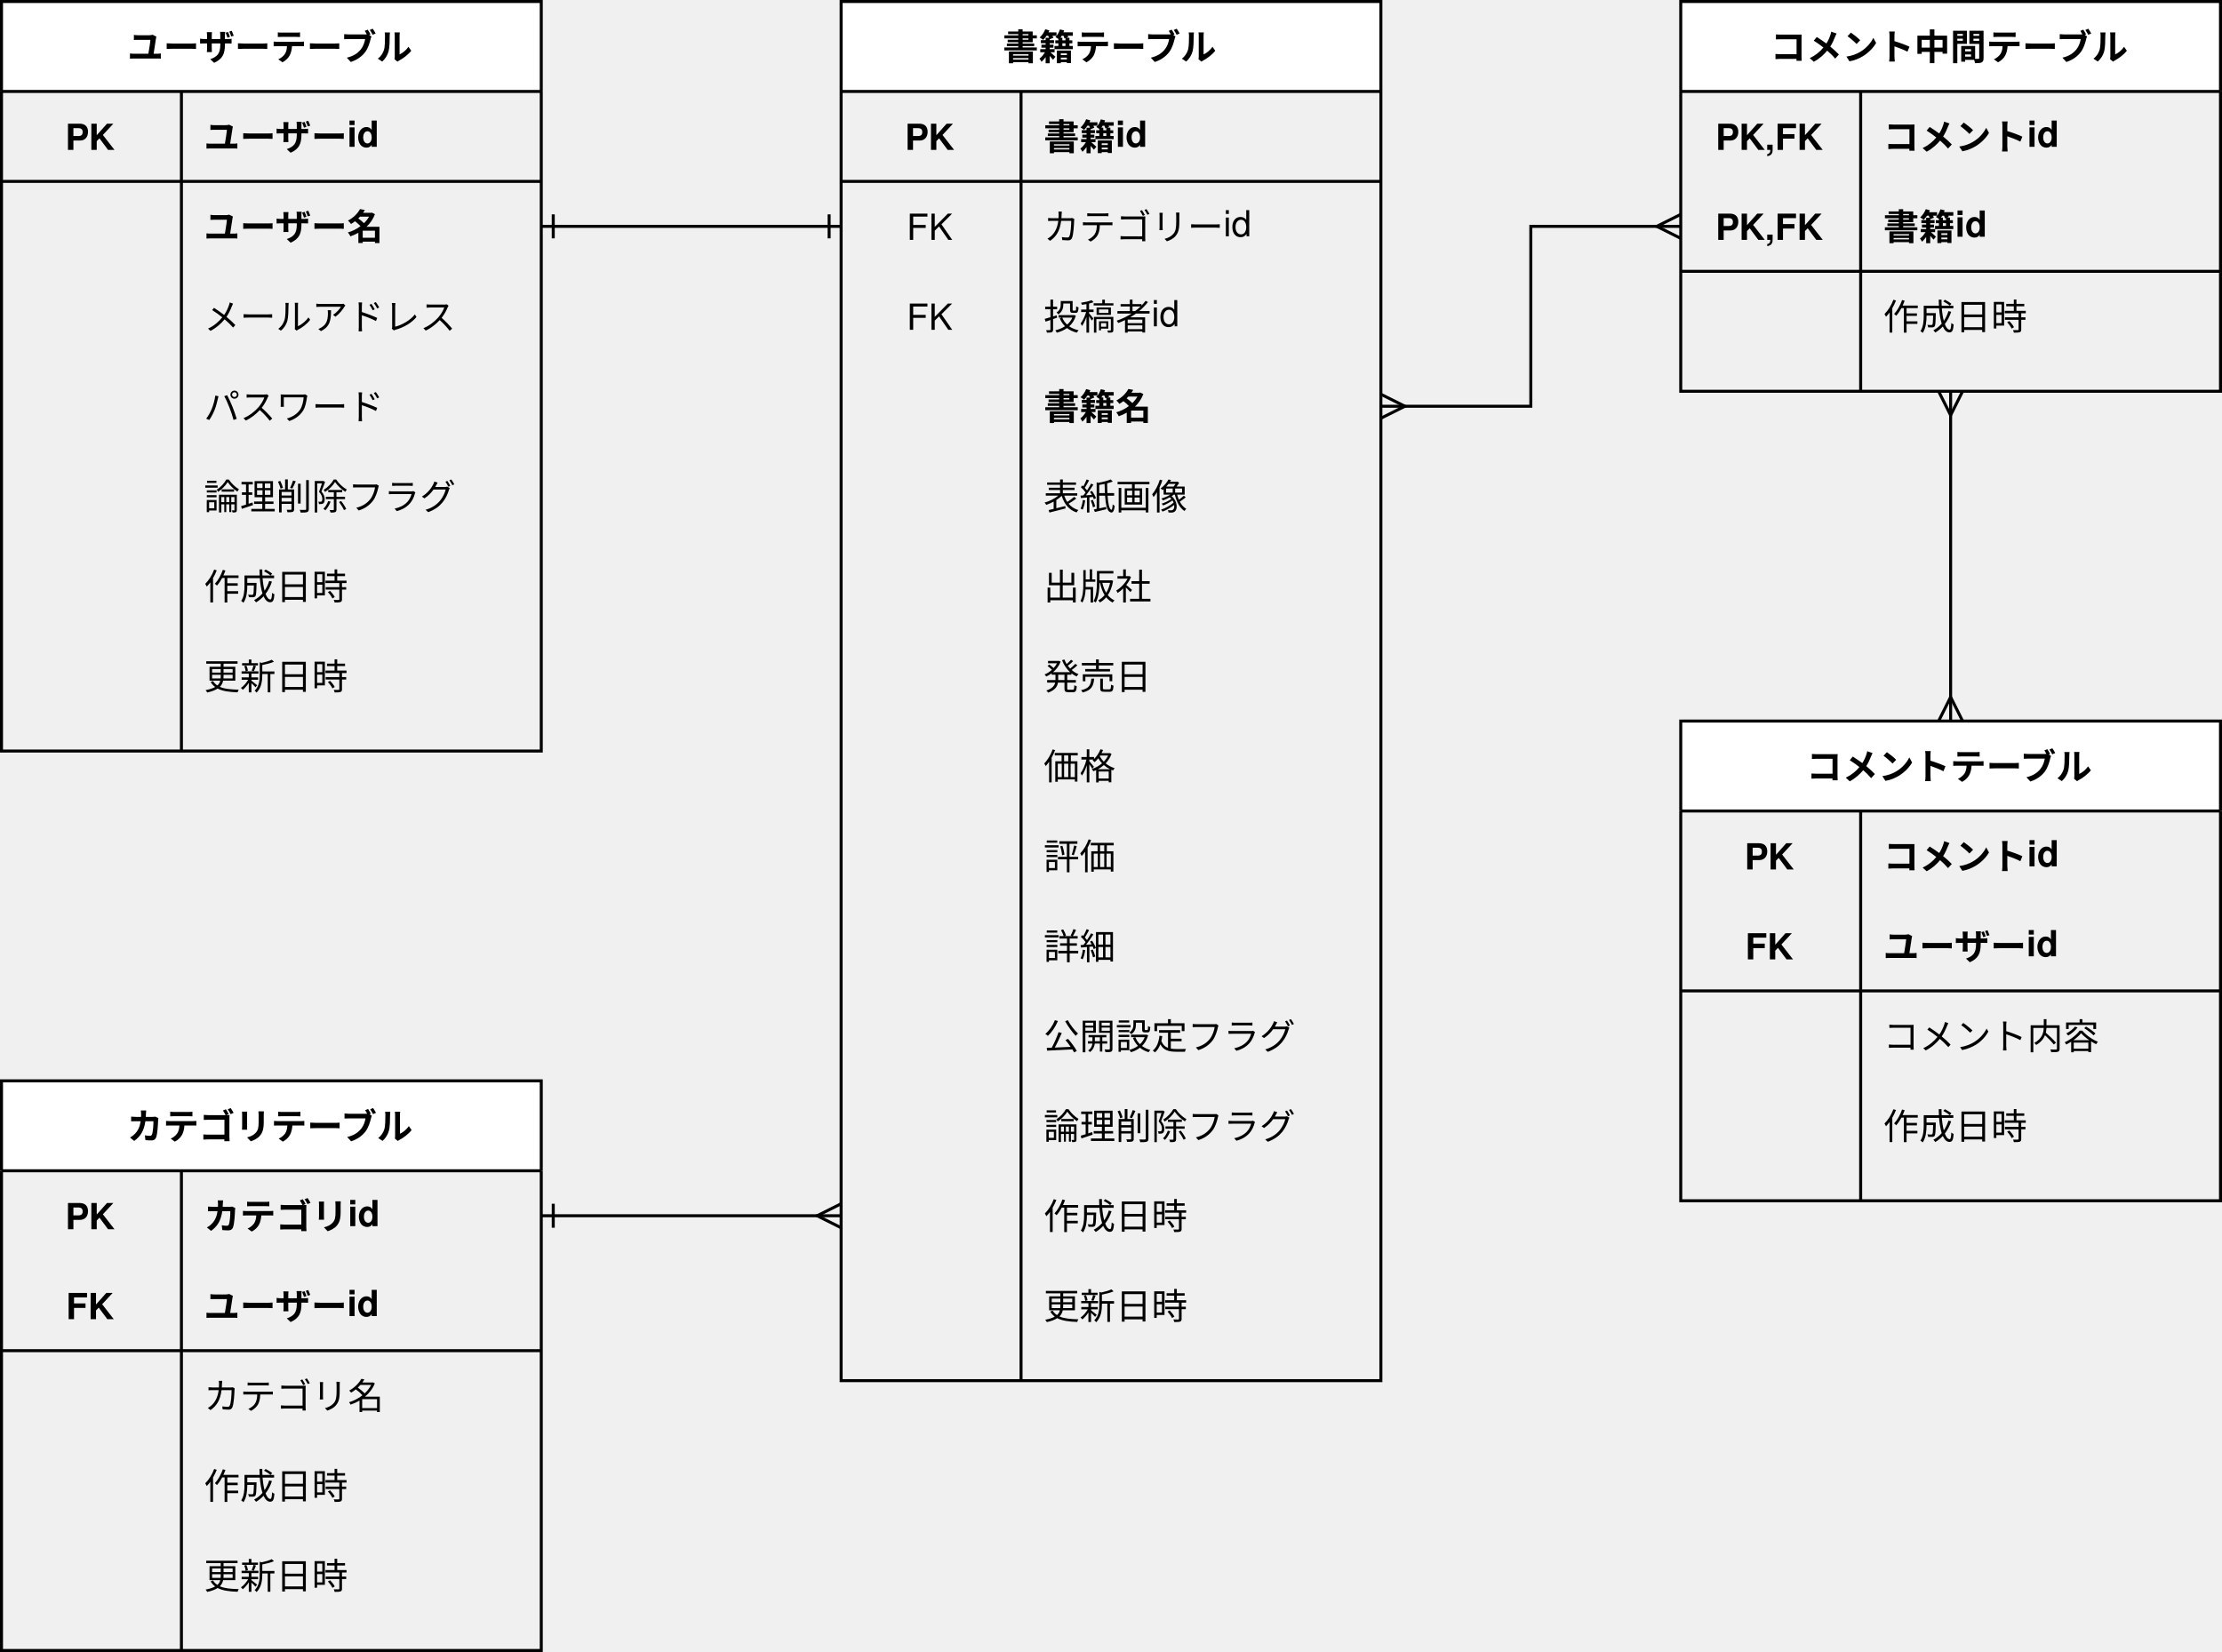
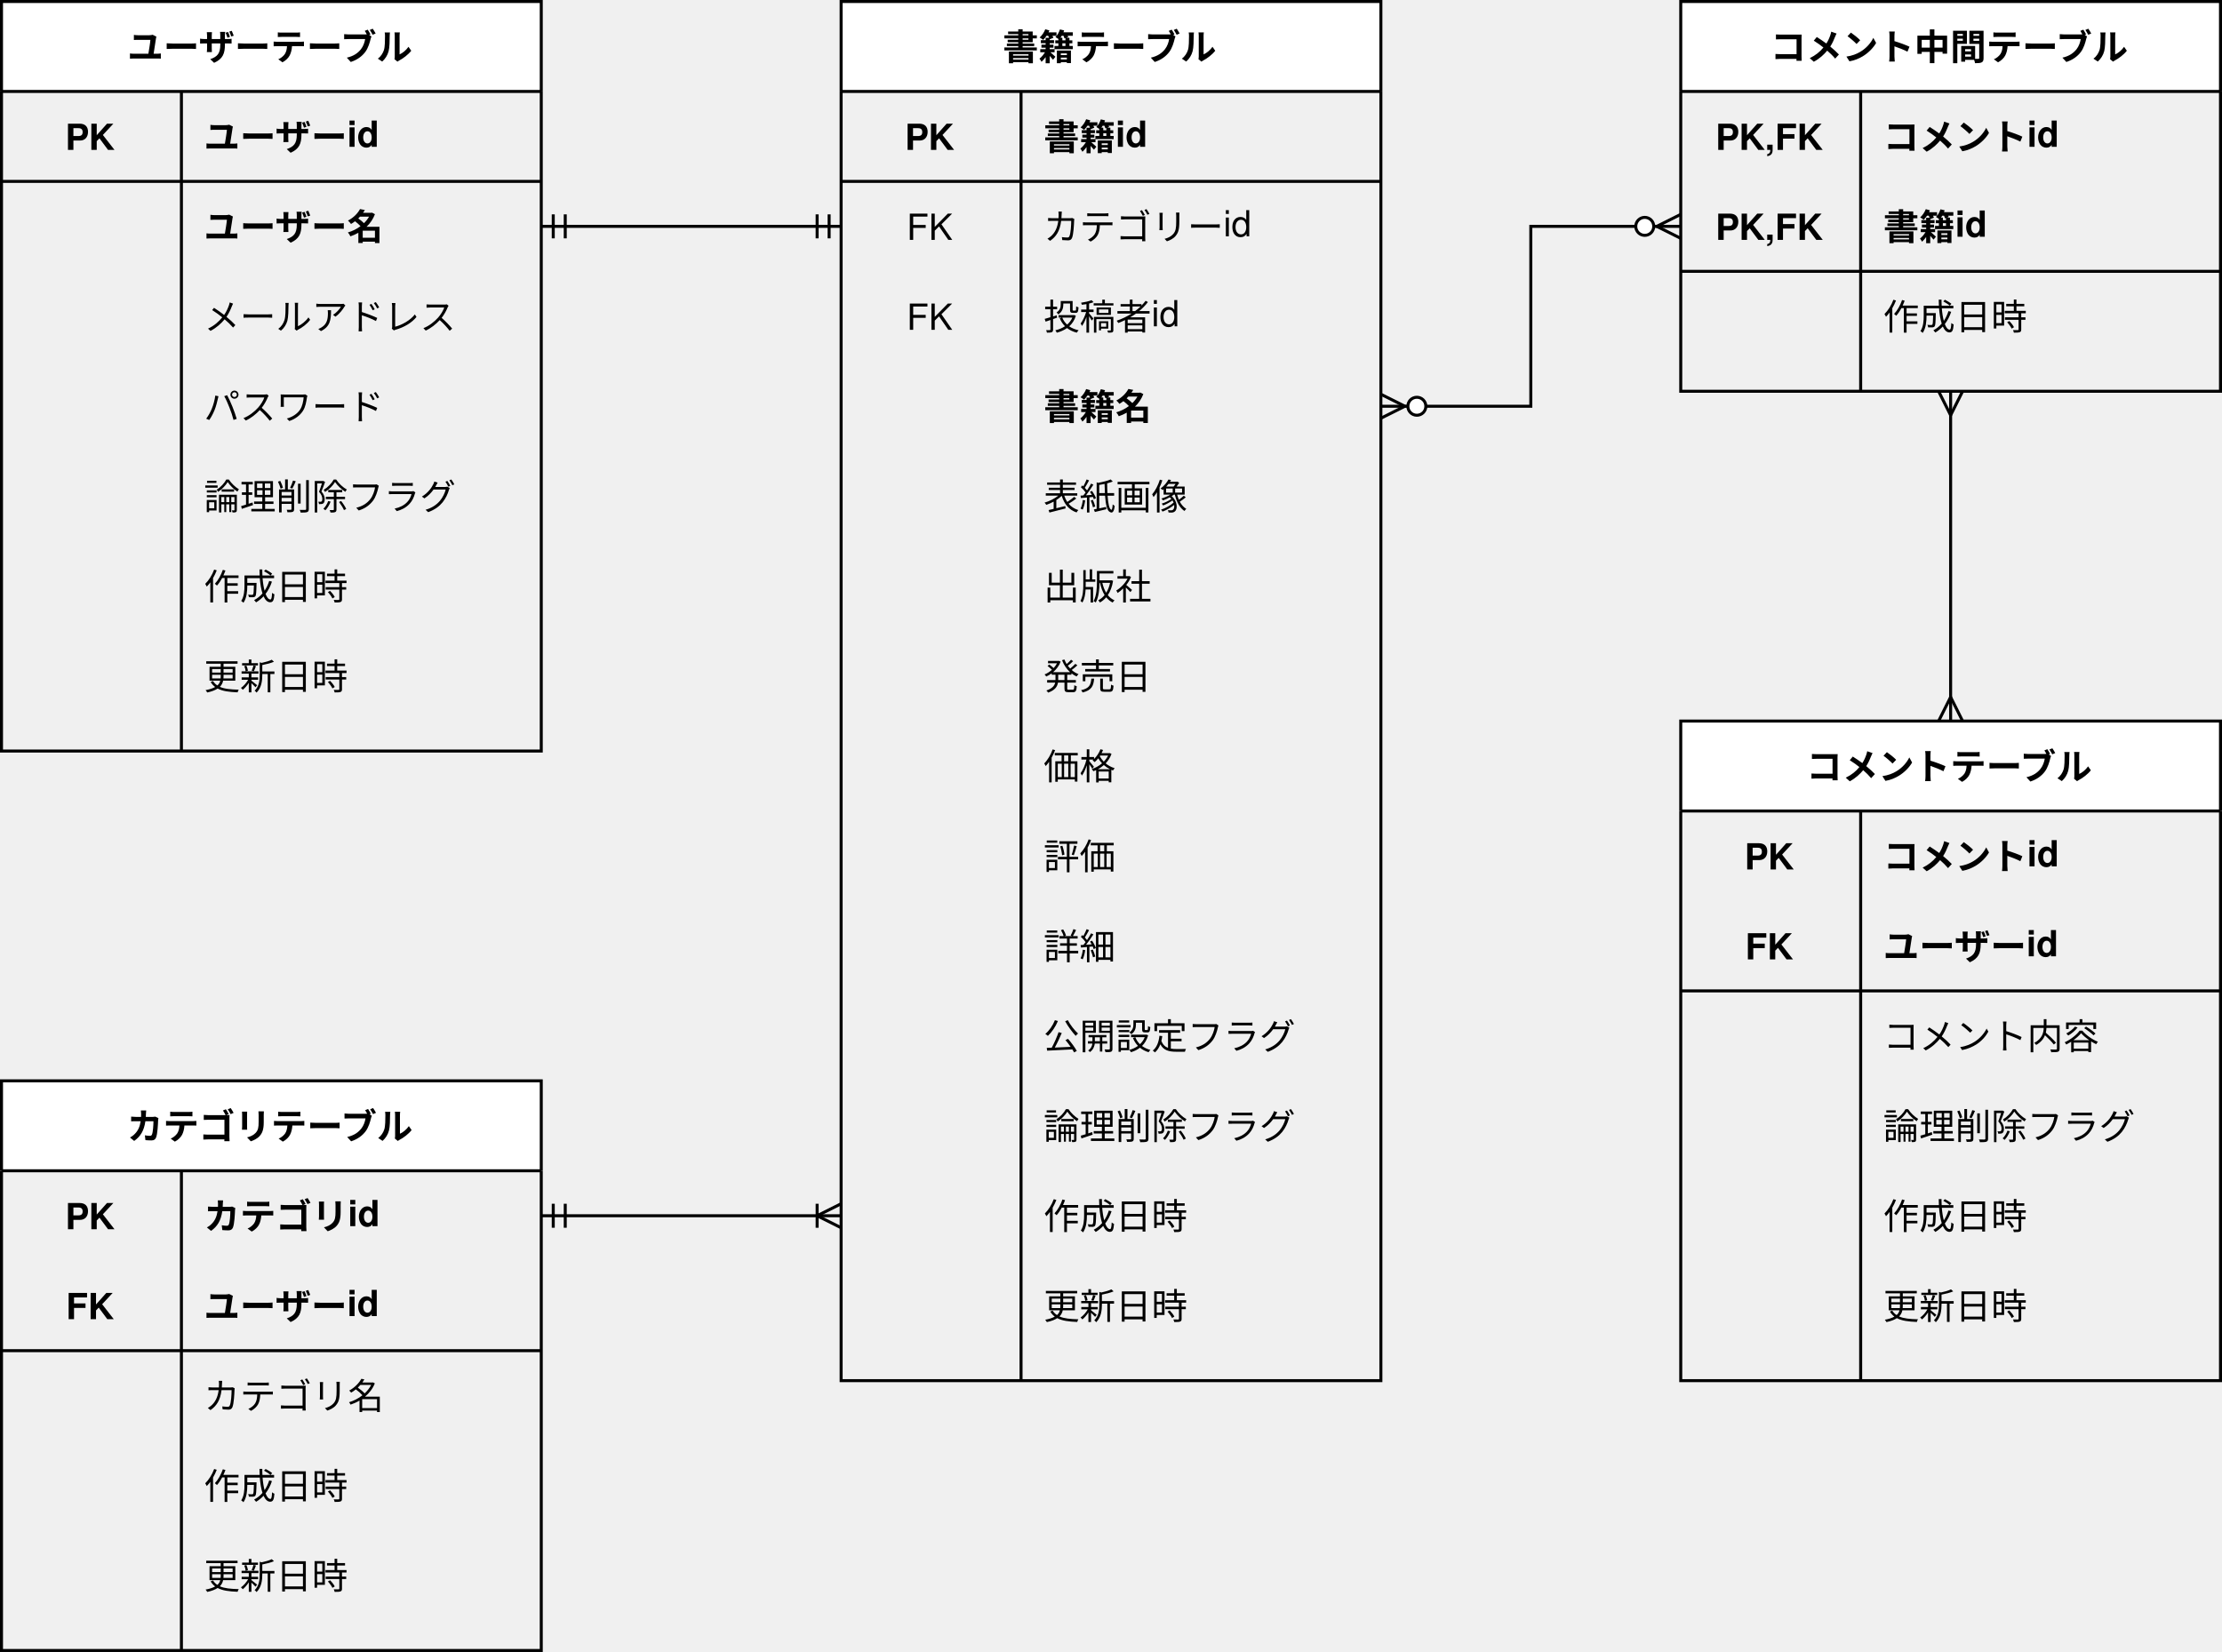
- <svg xmlns="http://www.w3.org/2000/svg" host="65bd71144e" version="1.1" width="741px" height="551px" viewBox="-0.5 -0.5 741 551" content="&lt;mxfile&gt;&lt;diagram id=&quot;PhVM5nOn4Je_CnSrIqgn&quot; name=&quot;ページ1&quot;&gt;7Z1bb6M4FMc/Da8rzJ3HkKaz0nak0cxKO/PIFJqwonFE6LTdT7822BCCMzGX2oYgVRWYS8B/+4ePfXysmevnt09ZeNh9hlGcaoYevWnmnWYYFvDQf5zwXiY4nl4mbLMkKpNAnfAt+S8mifS0lySKj40TcwjTPDk0Ex/hfh8/5o20MMvga/O0J5g2f/UQbuNWwrfHMG2n/pNE+a5M9Qy3Tv8zTrY7+svA8csjzyE9mbzJcRdG8PUkydxo5jqDMC+3nt/WcYrzjuZLed39haPVg2XxPue5wHBs8iD5O327OEIvS3Zhlu/gFu7DdFOnBhl82UcxvoWO9upzHiA8oESAEv+N8/ydKBe+5BAl7fLnlBxFT5e9fyfXFzs/8M4fNt29ezs9ePde7UUrrB/a3XyF+7hMuk/SlJ7wluTf6Y+g7ZPbor36rniH3vSYh1l+ftsi8eTG7YwleX2EL9kjyTnPJIUxzLYxPc0kUuNsPbmS6PEphs8xekV0QhanYZ78apaxkBTVbXVedekXmKBnMXRSqwz6Q6RSAUdv3qJ8UnJVXSbQxslj1ElFSWGXGpcU519h+kIeV9uYGnr9lUM2gnWxYWjBWQr6a6X4NGUVtEojqiEHvJmHP9NKGFKwTKwMquR5mOzjjMj+CNM0PByT4vQyZZek0UP4Dl9yeiO6Fzwlb3H0tSQCKIr26wO62ZHI/oRuTusCPhymyXaPth9RMcC/GGTxET3LQ3jMyRkXC8qvOMvjt9+WAMrHppAUjq81agBN251gxrD1y2WmofZvpKU3PpX2kiToJfMkTL8ixIb7baFOM/NxDkYZPPxN6wNOOOACGGebXyiDqmxGFW0NU4g13JcVMC9Qgg+m8RO99ifMc/hMpSKvXt20eG07QH/oJda42tvocddoH9T76A+fnuVruD/mWZgUMsVIwNcYi8gQsCru1xUkkpmckpljKAZain35q5tmxVcyrDXrLId+Jsd5tYEo657SArC7JIriPTOfq7J3PZ9PMtb5qHw1ekEOXS437ymiynOD4yF8TPbbh/JK50wc+yPEeWsKc1oJjI8Sy5wEts61UgxbLMU+DFvWQMVUgZbJncsioGX3bJnZmq9r3t1M2cWvkQx2OQu7hrPLF8kuVzV2xVFC79cBXQ53JotAl3cRXeDcYER2YsmwFT3H8+mhCm++6jAbXSUZ8GJ0BSzw6gqvSh4R9KKknDq9+HNZAL38thVOO7dADSSCqPtWl9hcWMWviQRWLVbiOLCyBcJKQTuxF60UsxPZhqKHG1a4M94trEEHm4WoSnsrbeNrvq+tLMo0m6LMp3DTJasyEsEUtxVNnfGduUWEteRhUe0ywnjHVMbRjNGTPBGEXclmUhylIMzUGV/zjaUFd5qP2lWOhgxKRDG04bvayi42fM2TnfUDONVXDClNraVTa4SmVuXxIqapNY9uLcX6tdgdWwhGgRZYxYaDW08z4lRfMSRwCuiXxfFwOxhVee9ucVzhU86kMnX0XLHOXZX6STmNrkihrit1+VbSdwXQ79v0nVfq4qfEVwcAVofkOdjm6qzSRQwZXx2zXexVRJXQ1nEPVIn0VwFmu0Ldy0ZVr/ZxXfrUIJXJ6B4ho7tBs+VlFC3mssG1mpDH3fi6SIHWMnoyBrREOqoAsz16MlVoKTV+AkzW+ImDh0rw2Agy5D0tuMcjKkhaz54PopQeHQFgaE/7gqiGQGJswKHfFVUswKr0qYEowBg5Z3Rtzdrzt4smUoDF+IwswOoOLJEuKQAMHdtSpElVFT5FeMUYfsIuKQA3pjCvLDwwgn1TLC0ICt8UZAHeqw6u8cWQAirGOMkCqu6gEul4AsDQERFVQMWfzyJARStZA1SIRghRK8wn7DJXEGuFQLWZC5/4NZDBJ4Mx3LHwqTOfhDqcAKrR1PnUYaRcCJ9YjnEubjxhPtnaytQCo3Y4mQefunsriOXTUDf2hU8FnyyhfBpqnavCJ4s7n4XwiWE/b4qmEp7p6WgrHXtYzQRL/FkvBUtDXT4XLBVYcoViaagtrgqWXO58FoIlVlQzD09xwkN6lE8zwRJ/1suYPcDwtVmw1MeVU+T0AZYfzwSxVBc+JbBksNxuSiwFJukWn83kyw5ZLwNL1uIBNQqWRLqYG9ZMJpBbSjlAGRbLAcrWPLuIwOPjqTFeUIAK/RVuBquN5lOvzRlPIO+gk5QJ5EtHFFseJtYuM0yk77mpT7cj6uqkZUsaw0yd1RF1o0Ew+uokox3mL15To7TDRLqiG/48vKbqwqdGO8xneU3NOQpGXzGkgGrxmhoDVJZIf3TDn4fXVF34lABV1Rd5m2EwOoghA1SO28pnEcsAkdV66hV6ftASf3G1nnrpoHq1oB/0fr9ZOuhslZ/ncP+utZf5aSwwRM5prjDEABrJupOFgIBJGjuNlYAccuZ4KwHxT1djWTqlzWK2oizTFOzEuAQ+4aurpBLSljXvB6u1SNOpuuTnasJVv2efLRHEasibHKwIU5Qn+zCPA1yVj60iVb0pZylbvAnaZcnkD4AkIwKL2W6iTjUCi6mWP4HJ8ie4zlz15wr3nIrXQR4ZrlAWo32qILzEho/qDi+hMVksBWOy9IRXVfzUgJdlsOF1o6ufdZFHCrwWz4Qx4CU0NstMHBOAWo4JgOmYwGPq2tjO9WziqjCX5YO6yCOFXEug6DHIJTZkizWPSNF14VMEXaxgxLcyltdFDBmgctq2Bt93xcLxdrALXOEU51eHlk7Vbp2qvKETwDhyMwygm/8uOfwiyujLdNpWEO7LXE+1T6Aqg2p8nhxWQLEb7tDsII+UD9Y0vOTEdmh2J5jQDk2nbQ1Nm2BKOcsBh+UsdzNB8TuIIYNX7jLpcwxeCe3DdIe2khXpCHD5s1kEp9xbW9qurxhSOHWxGcyzXsFi9l/R8sy1yeKN+AP8UcSdRqNZ7EfI5Q9iI8Psd9mN5im2l1212ssuq718HXWzbUF3kEfKl2ka003EWvzd4SXU4q8WhZ2+C5Or1ISTSrLFhamzPDLg5S3m/xjwEmr+U5Nz6ua/p5b577HMfx4LcyJruYyvipQl7ofOE12A1RBIzOTeoV7+ahCrLnxKEMvwWc4xt9Jh2UUMKVEIhn6lF1AVR0UuMmX4yq2K1zMKgcGdz0JAdXlRvFuIQsAvhpQoBF4rn0VGIdBOYhBUEQmuRCGowg6cXKVMFAI64N+IQkBXRBQfhcCgHfVy9AV99NUH6VvW9Y+S12XIW0VE+nB50W4GYX4aLSALD7vPMIrxGf8D&lt;/diagram&gt;&lt;/mxfile&gt;">
+ <svg xmlns="http://www.w3.org/2000/svg" host="65bd71144e" version="1.1" width="741px" height="551px" viewBox="-0.5 -0.5 741 551" content="&lt;mxfile&gt;&lt;diagram id=&quot;PhVM5nOn4Je_CnSrIqgn&quot; name=&quot;ページ1&quot;&gt;7Z1bb6M4FMc/Da8rzJ3HkKaz0nY0o5mRduaRKTRhReOI0Nt8+rXBhhCcxhBqG4JUVWAuAf/tH8f28bFmLh9fP2XhbvMZRnGqGXr0qpk3mmFYwEP/ccJbmeB4epmwzpKoTAJ1wvfkT0wS6WlPSRTvGyfmEKZ5smsm3sPtNr7PG2lhlsGX5mkPMG3+6i5cx62E7/dh2k79N4nyTZnqGW6d/necrDf0l4Hjl0ceQ3oyeZP9Jozgy0GSudLMZQZhXm49vi7jFOcdzZfyutsTR6sHy+JtznOB4djkQfI3+nZxhF6W7MIs38A13Ibpqk4NMvi0jWJ8Cx3t1efcQbhDiQAl/hfn+RtRLnzKIUra5I8pOYqeLnv7Sa4vdn7hnb9sunvzenjw5q3aixZYP7S7+vYYbqMv27hMvk3SlJ70muQ/6Q+h7YNbo736zniH3nifh1nOunVx4ODm7Qwmeb6HT9k9yUHPJIUyzNYxPc0kkuPsPbiS6PIpho8xelV0QhanYZ48N8taSIrsujqvuvQrTNCzGDqpXQb9IVK5gKM3b1E+KbmqLhto4+Ax6qSixLBLj0uK9XOYPpHH1Vamhl5/4ZCNYFlsGFpwlIL+Wik+TVkErVKJasoOb+bh77QShhQwEyuDKnseJts4I9LfwzQNd/ukOL1M2SRpdBe+waec3ojuBQ/Jaxx9K8kAiiL+codutieyP6Cb0zqBD4dpst6i7XtUDPAvBlm8R89yF+5zcsbJgvIcZ3n8+m4JoJxsCkkh+VIjB9C0zQFuDFs/XWYaar8jLb3xobSnJEEvmSdh+g2hNtyuC3WamY9zMMrg7getDzhhhwtgnK2eUQZV2Ywq2hKmEGu4hUUFzAuk4INp/ECv/Q3zHD5SqcirVzctXtsO0B96iSWu+jZ63CXaB/U++sOnZ/kSbvd5FiaFTDES8CXGIjIErIr7eQWJZCanZOYQioGWYl//6aZZ8bUMa806y6EfyXFcbSDKuoe0gOwmiaJ4y8znquydz+eDjHU+Kl+NXpBDl8vNe4qo8txgvwvvk+36rrzSORLH/ghxXpvCHFYC46PEMkeBrWOtFMMWS7EPw5Z1oWKqQMvkzmUR0LJ7Wma25uuadzNRdvFrJINdzsyuy9nli2SXqxq74iih9+uALoc7k0WgyzuJLnDcYETtxJJhC3qO59NDFd581WE2uEoy4MXoCpjh1RVelTwi6EVJOXZ68eeyAHr57VY47dwCNZAIom5bXWJTYRW/JhJYNbcSh4GVLRBWCrYTe9FKsXYiu6HoYcMKd8a7RWvQwc1CVKW9hbbyNd/XFhZlmk1R5lO46ZJVGYhgircVTZ3xnblGhLXkYVHtNMJ4x1SG0YzRkzwShJ3JZlIcpSDM1Blf85WlBTeaj+wqR0MNSkQxtOG72sIuNnzNk531F3CqrxhSTK25U2sAU6vyfBFjak2jW0uxfi12xxaCUaAFVrHhYOtpQpzqK4YETgH9tDgetoNRlfduZscVPuVMKlNHzxXr2FWpn5Tj6IoU6rpSl28lfVcA/b6N33mlLn5KfHUAYHVIHoNtqs4qXcSQ8dUx28VeRVQJtY57oEqkvwow2xXqVjaqetnHdelTg1Qmo3uEjO4GTcvLKCzm0uBajMjjbnhdpEBrHj0ZAloiHVWA2R49GSu0lBo/ASZr/MTBQyV4bAQ15D0tuMUjKkhaz54OopQeHQHg0p72GVENgcS0AS/9rqjSAqxKnxqIAoyRc0bX1qQ9f7toIgVYjM/IDKzuwBLpkgLApWNbiphUVeFThFeM4SfskgKwMYV5ZeGBEeybYmlBUPimoBbgrergGl4MKaBijJPMoOoOKpGOJwBcOiKiCqj481kEqGgla4AK0QghaoH5hF3mCmItEKhWU+ETvwYy+GQwhjtmPnXmk1CHE0A1GjufOoyUC+ETyzHOxcYT5pOtLUwtMGqHk2nwqbu3glg+XerGPvOp4JMllE+Xts5V4ZPFnc9C+MRoP68KUwnP9HS0hY49rCaCJf6sl4KlS10+ZywVWHKFYunStrgqWHK581kIllhRzTw8xQkP6VE+TQRL/FkvY/YAw9dmxlIfV06R0wdYfjwjxFJd+JTAksFyuymxFJikW3wyky87ZL0MLFmzB9QgWBLpYm5YE5lAbinlAGVYLAcoW/PsIgKPj6fGeEEBKvRXuBksVppPvTYnPIG8g05SJpDPHVFseZhYO80wkb7npj7ejqizk5YtaQwzdVZH1JUGweirkww7zJ+9pgaxw0S6ohv+NLym6sKnhh3ms7ymphwFo68YUkA1e00NASpLpD+64U/Da6oufEqAquqLvM4wGB3EkAEqx23ls4jlgMiKPfUqPb9oiT+5Yk+9hFC9atAver93lhBqr/TzprWX+TleaOhNO15liAE0knUHCwEBkxg7jZWAHHLmcCsB8U9XY7V0yjaL2YqyTFOwE+Mc+ISvrpJKSC1r3g9WtSDYO+s81YSrfs8+WiKIZcibHKwIU5Qn2zCPA1yV960iVb0pZymbvQnaZcnkD4AkIwKL2TZRxxqBxVTLn8Bk+ROcZ676c4V7TsXrII8MVyiLYZ8qCC+x4aO6w0toTBZLwZgsPeFVFT814GUZbHhd6epnXeSRAq/ZM2EIeAmNzTIRxwSglmMCYDom8DR1bdzO9WziqjCV5YO6yCPDH4ERAfIqyXXOH6GE2UlyCQ3ZYrKCS44EXefGucvyKKeLnBW+aPZH6KaTFOtrDnY/hPUlNoqLNY1o93XhU8T8YgVUvxZ/hC5iSHH+nDvoBzG2xC4fNN7pfmedCl15xhZruYBJ+yP0FUOGReUwGhhcjXgLBzfE8w2KGQh+dWgewe42gs1LODCM3IyGzzV+lxoSOvwiyhg4dtpdznjgeDnWAZiqDKphRzus6K1XPHrcQR4pH6xxTEkQO3rcnWBCR4+ddrfNuAmm1MwE4LBmJlzNCkQdxJDBK3eOsDEEr4QOGLuXWsmK9Fi6/NksglPuta0j3FcMKZw6aQbzLA41N/vPaHnkR27xhlcE/iDijsNoFvsRcvkjBspo9rtso3mM9rKrlr3ssuzl86ibrAXdQR4pX6ZxzO0V2+LvDi+hLX63PeYz1sa+q9Ts3kqy2V+8szwy4OXNzf8h4CW0+U+bnGNv/ntqNf89VvOfp4U5koXzhldFRoAC79KgHDOwGgKJiaRyqW+/GsSqC58SxDJ8lnPMtXRYdhFDSsinS7/SM6iKoyJ9wQ1fuSWIe4Z8MrjzWQioTq9APE0Xy75iSAn55LXyWWTIJ+0g4FMV/ulMyKcqxtPBVfwhn/7EGfwBP7cDP5W3jU6cWYd/enfMpRH+iQ7+N8I/0dld4sM/GbTTXo7WoI/W+kVaP4bb6EtR99+N8IXwwNBZ59bZZehcxaT8cJ3RbgZhfnDsUxbuNp9hFOMz/gc=&lt;/diagram&gt;&lt;/mxfile&gt;">
  <defs>
    <clipPath id="mx-clip-0-30-60-30-0">
      <rect x="0" y="30" width="60" height="30" />
    </clipPath>
    <clipPath id="mx-clip-66-30-114-30-0">
      <rect x="66" y="30" width="114" height="30" />
    </clipPath>
    <clipPath id="mx-clip-66-60-114-30-0">
      <rect x="66" y="60" width="114" height="30" />
    </clipPath>
    <clipPath id="mx-clip-66-90-114-30-0">
      <rect x="66" y="90" width="114" height="30" />
    </clipPath>
    <clipPath id="mx-clip-66-120-114-30-0">
      <rect x="66" y="120" width="114" height="30" />
    </clipPath>
    <clipPath id="mx-clip-66-150-114-30-0">
      <rect x="66" y="150" width="114" height="30" />
    </clipPath>
    <clipPath id="mx-clip-66-180-114-30-0">
      <rect x="66" y="180" width="114" height="30" />
    </clipPath>
    <clipPath id="mx-clip-66-210-114-30-0">
      <rect x="66" y="210" width="114" height="30" />
    </clipPath>
    <clipPath id="mx-clip-280-30-60-30-0">
      <rect x="280" y="30" width="60" height="30" />
    </clipPath>
    <clipPath id="mx-clip-346-30-114-30-0">
      <rect x="346" y="30" width="114" height="30" />
    </clipPath>
    <clipPath id="mx-clip-280-60-60-30-0">
      <rect x="280" y="60" width="60" height="30" />
    </clipPath>
    <clipPath id="mx-clip-346-60-114-30-0">
      <rect x="346" y="60" width="114" height="30" />
    </clipPath>
    <clipPath id="mx-clip-280-90-60-30-0">
      <rect x="280" y="90" width="60" height="30" />
    </clipPath>
    <clipPath id="mx-clip-346-90-114-30-0">
      <rect x="346" y="90" width="114" height="30" />
    </clipPath>
    <clipPath id="mx-clip-346-120-114-30-0">
      <rect x="346" y="120" width="114" height="30" />
    </clipPath>
    <clipPath id="mx-clip-346-150-114-30-0">
      <rect x="346" y="150" width="114" height="30" />
    </clipPath>
    <clipPath id="mx-clip-346-180-114-30-0">
      <rect x="346" y="180" width="114" height="30" />
    </clipPath>
    <clipPath id="mx-clip-346-210-114-30-0">
      <rect x="346" y="210" width="114" height="30" />
    </clipPath>
    <clipPath id="mx-clip-346-240-114-30-0">
      <rect x="346" y="240" width="114" height="30" />
    </clipPath>
    <clipPath id="mx-clip-346-270-114-30-0">
      <rect x="346" y="270" width="114" height="30" />
    </clipPath>
    <clipPath id="mx-clip-346-300-114-30-0">
      <rect x="346" y="300" width="114" height="30" />
    </clipPath>
    <clipPath id="mx-clip-346-330-114-30-0">
      <rect x="346" y="330" width="114" height="30" />
    </clipPath>
    <clipPath id="mx-clip-346-360-114-30-0">
      <rect x="346" y="360" width="114" height="30" />
    </clipPath>
    <clipPath id="mx-clip-346-390-114-30-0">
      <rect x="346" y="390" width="114" height="30" />
    </clipPath>
    <clipPath id="mx-clip-346-420-114-30-0">
      <rect x="346" y="420" width="114" height="30" />
    </clipPath>
    <clipPath id="mx-clip-560-270-60-30-0">
      <rect x="560" y="270" width="60" height="30" />
    </clipPath>
    <clipPath id="mx-clip-626-270-114-30-0">
      <rect x="626" y="270" width="114" height="30" />
    </clipPath>
    <clipPath id="mx-clip-560-300-60-30-0">
      <rect x="560" y="300" width="60" height="30" />
    </clipPath>
    <clipPath id="mx-clip-626-300-114-30-0">
      <rect x="626" y="300" width="114" height="30" />
    </clipPath>
    <clipPath id="mx-clip-626-330-114-30-0">
      <rect x="626" y="330" width="114" height="30" />
    </clipPath>
    <clipPath id="mx-clip-626-360-114-30-0">
      <rect x="626" y="360" width="114" height="30" />
    </clipPath>
+     <clipPath id="mx-clip-626-390-114-30-0">
+       <rect x="626" y="390" width="114" height="30" />
+     </clipPath>
+     <clipPath id="mx-clip-626-420-114-30-0">
+       <rect x="626" y="420" width="114" height="30" />
+     </clipPath>
    <clipPath id="mx-clip-560-30-60-30-0">
      <rect x="560" y="30" width="60" height="30" />
    </clipPath>
    <clipPath id="mx-clip-626-30-114-30-0">
      <rect x="626" y="30" width="114" height="30" />
    </clipPath>
    <clipPath id="mx-clip-560-60-60-30-0">
      <rect x="560" y="60" width="60" height="30" />
    </clipPath>
    <clipPath id="mx-clip-626-60-114-30-0">
      <rect x="626" y="60" width="114" height="30" />
    </clipPath>
    <clipPath id="mx-clip-626-90-114-30-0">
      <rect x="626" y="90" width="114" height="30" />
    </clipPath>
    <clipPath id="mx-clip-0-390-60-30-0">
      <rect x="0" y="390" width="60" height="30" />
    </clipPath>
    <clipPath id="mx-clip-66-390-114-30-0">
      <rect x="66" y="390" width="114" height="30" />
    </clipPath>
    <clipPath id="mx-clip-0-420-60-30-0">
      <rect x="0" y="420" width="60" height="30" />
    </clipPath>
    <clipPath id="mx-clip-66-420-114-30-0">
      <rect x="66" y="420" width="114" height="30" />
    </clipPath>
    <clipPath id="mx-clip-66-450-114-30-0">
      <rect x="66" y="450" width="114" height="30" />
    </clipPath>
    <clipPath id="mx-clip-66-480-114-30-0">
      <rect x="66" y="480" width="114" height="30" />
    </clipPath>
    <clipPath id="mx-clip-66-510-114-30-0">
      <rect x="66" y="510" width="114" height="30" />
    </clipPath>
  </defs>
  <g>
    <path d="M 180 75 L 280 75" fill="none" stroke="#000000" stroke-miterlimit="10" pointer-events="stroke" />
-     <path d="M 184 71 L 184 79" fill="none" stroke="#000000" stroke-miterlimit="10" pointer-events="all" />
-     <path d="M 276 79 L 276 71" fill="none" stroke="#000000" stroke-miterlimit="10" pointer-events="all" />
+     <path d="M 184 71 L 184 79 M 188 71 L 188 79" fill="none" stroke="#000000" stroke-miterlimit="10" pointer-events="all" />
+     <path d="M 276 79 L 276 71 M 272 79 L 272 71" fill="none" stroke="#000000" stroke-miterlimit="10" pointer-events="all" />
    <path d="M 0 30 L 0 0 L 180 0 L 180 30" fill="#ffffff" stroke="#000000" stroke-miterlimit="10" pointer-events="all" />
    <path d="M 0 30 L 0 250 L 180 250 L 180 30" fill="none" stroke="#000000" stroke-miterlimit="10" pointer-events="none" />
    <path d="M 0 30 L 180 30" fill="none" stroke="#000000" stroke-miterlimit="10" pointer-events="none" />
    <path d="M 60 30 L 60 250" fill="none" stroke="#000000" stroke-miterlimit="10" pointer-events="none" />
    <g fill="#000000" font-family="Helvetica" font-weight="bold" pointer-events="none" text-anchor="middle" font-size="12px">
      <text x="89.5" y="19.5">
                ユーザーテーブル
            </text>
    </g>
    <path d="M 0 30 M 180 30 M 180 60 L 0 60" fill="none" stroke="#000000" stroke-miterlimit="10" pointer-events="none" />
    <path d="M 0 30 M 60 30 M 60 60 M 0 60" fill="none" stroke="#000000" stroke-miterlimit="10" pointer-events="none" />
    <g fill="#000000" font-family="Helvetica" font-weight="bold" pointer-events="none" clip-path="url(#mx-clip-0-30-60-30-0)" text-anchor="middle" font-size="12px">
      <text x="29.5" y="49.5">
                PK
            </text>
    </g>
    <path d="M 60 30 M 180 30 M 180 60 M 60 60" fill="none" stroke="#000000" stroke-miterlimit="10" pointer-events="none" />
    <g fill="#000000" font-family="Helvetica" font-weight="bold" text-decoration="underline" pointer-events="none" clip-path="url(#mx-clip-66-30-114-30-0)" font-size="12px">
      <text x="67.5" y="49.5">
                ユーザーid
            </text>
    </g>
    <path d="M 0 60 M 180 60 M 180 90 M 0 90" fill="none" stroke="#000000" stroke-miterlimit="10" pointer-events="none" />
    <path d="M 0 60 M 60 60 M 60 90 M 0 90" fill="none" stroke="#000000" stroke-miterlimit="10" pointer-events="none" />
    <path d="M 60 60 M 180 60 M 180 90 M 60 90" fill="none" stroke="#000000" stroke-miterlimit="10" pointer-events="none" />
    <g fill="#000000" font-family="Helvetica" font-weight="bold" text-decoration="underline" pointer-events="none" clip-path="url(#mx-clip-66-60-114-30-0)" font-size="12px">
      <text x="67.5" y="79.5">
                ユーザー名
            </text>
    </g>
    <path d="M 0 90 M 180 90 M 180 120 M 0 120" fill="none" stroke="#000000" stroke-miterlimit="10" pointer-events="none" />
    <path d="M 0 90 M 60 90 M 60 120 M 0 120" fill="none" stroke="#000000" stroke-miterlimit="10" pointer-events="none" />
    <path d="M 60 90 M 180 90 M 180 120 M 60 120" fill="none" stroke="#000000" stroke-miterlimit="10" pointer-events="none" />
    <g fill="#000000" font-family="Helvetica" pointer-events="none" clip-path="url(#mx-clip-66-90-114-30-0)" font-size="12px">
      <text x="67.5" y="109.5">
                メールアドレス
            </text>
    </g>
    <path d="M 0 120 M 180 120 M 180 150 M 0 150" fill="none" stroke="#000000" stroke-miterlimit="10" pointer-events="none" />
    <path d="M 0 120 M 60 120 M 60 150 M 0 150" fill="none" stroke="#000000" stroke-miterlimit="10" pointer-events="none" />
    <path d="M 60 120 M 180 120 M 180 150 M 60 150" fill="none" stroke="#000000" stroke-miterlimit="10" pointer-events="none" />
    <g fill="#000000" font-family="Helvetica" pointer-events="none" clip-path="url(#mx-clip-66-120-114-30-0)" font-size="12px">
      <text x="67.5" y="139.5">
                パスワード
            </text>
    </g>
    <path d="M 0 150 M 180 150 M 180 180 M 0 180" fill="none" stroke="#000000" stroke-miterlimit="10" pointer-events="none" />
    <path d="M 0 150 M 60 150 M 60 180 M 0 180" fill="none" stroke="#000000" stroke-miterlimit="10" pointer-events="none" />
    <path d="M 60 150 M 180 150 M 180 180 M 60 180" fill="none" stroke="#000000" stroke-miterlimit="10" pointer-events="none" />
    <g fill="#000000" font-family="Helvetica" pointer-events="none" clip-path="url(#mx-clip-66-150-114-30-0)" font-size="12px">
      <text x="67.5" y="169.5">
                論理削除フラグ
            </text>
    </g>
    <path d="M 0 180 M 180 180 M 180 210 M 0 210" fill="none" stroke="#000000" stroke-miterlimit="10" pointer-events="none" />
    <path d="M 0 180 M 60 180 M 60 210 M 0 210" fill="none" stroke="#000000" stroke-miterlimit="10" pointer-events="none" />
    <path d="M 60 180 M 180 180 M 180 210 M 60 210" fill="none" stroke="#000000" stroke-miterlimit="10" pointer-events="none" />
    <g fill="#000000" font-family="Helvetica" pointer-events="none" clip-path="url(#mx-clip-66-180-114-30-0)" font-size="12px">
      <text x="67.5" y="199.5">
                作成日時
            </text>
    </g>
    <path d="M 0 210 M 180 210 M 180 240 M 0 240" fill="none" stroke="#000000" stroke-miterlimit="10" pointer-events="none" />
    <path d="M 0 210 M 60 210 M 60 240 M 0 240" fill="none" stroke="#000000" stroke-miterlimit="10" pointer-events="none" />
    <path d="M 60 210 M 180 210 M 180 240 M 60 240" fill="none" stroke="#000000" stroke-miterlimit="10" pointer-events="none" />
    <g fill="#000000" font-family="Helvetica" pointer-events="none" clip-path="url(#mx-clip-66-210-114-30-0)" font-size="12px">
      <text x="67.5" y="229.5">
                更新日時
            </text>
    </g>
    <path d="M 280 30 L 280 0 L 460 0 L 460 30" fill="#ffffff" stroke="#000000" stroke-miterlimit="10" pointer-events="none" />
    <path d="M 280 30 L 280 460 L 460 460 L 460 30" fill="none" stroke="#000000" stroke-miterlimit="10" pointer-events="none" />
    <path d="M 280 30 L 460 30" fill="none" stroke="#000000" stroke-miterlimit="10" pointer-events="none" />
    <path d="M 340 30 L 340 460" fill="none" stroke="#000000" stroke-miterlimit="10" pointer-events="none" />
    <g fill="#000000" font-family="Helvetica" font-weight="bold" pointer-events="none" text-anchor="middle" font-size="12px">
      <text x="369.5" y="19.5">
                書籍テーブル
            </text>
    </g>
    <path d="M 280 30 M 460 30 M 460 60 L 280 60" fill="none" stroke="#000000" stroke-miterlimit="10" pointer-events="none" />
    <path d="M 280 30 M 340 30 M 340 60 M 280 60" fill="none" stroke="#000000" stroke-miterlimit="10" pointer-events="none" />
    <g fill="#000000" font-family="Helvetica" font-weight="bold" pointer-events="none" clip-path="url(#mx-clip-280-30-60-30-0)" text-anchor="middle" font-size="12px">
      <text x="309.5" y="49.5">
                PK
            </text>
    </g>
    <path d="M 340 30 M 460 30 M 460 60 M 340 60" fill="none" stroke="#000000" stroke-miterlimit="10" pointer-events="none" />
    <g fill="#000000" font-family="Helvetica" font-weight="bold" text-decoration="underline" pointer-events="none" clip-path="url(#mx-clip-346-30-114-30-0)" font-size="12px">
      <text x="347.5" y="49.5">
                書籍id
            </text>
    </g>
    <path d="M 280 60 M 460 60 M 460 90 M 280 90" fill="none" stroke="#000000" stroke-miterlimit="10" pointer-events="none" />
    <path d="M 280 60 M 340 60 M 340 90 M 280 90" fill="none" stroke="#000000" stroke-miterlimit="10" pointer-events="none" />
    <g fill="#000000" font-family="Helvetica" pointer-events="none" clip-path="url(#mx-clip-280-60-60-30-0)" text-anchor="middle" font-size="12px">
      <text x="309.5" y="79.5">
                FK
            </text>
    </g>
    <path d="M 340 60 M 460 60 M 460 90 M 340 90" fill="none" stroke="#000000" stroke-miterlimit="10" pointer-events="none" />
    <g fill="#000000" font-family="Helvetica" pointer-events="none" clip-path="url(#mx-clip-346-60-114-30-0)" font-size="12px">
      <text x="347.5" y="79.5">
                カテゴリーid
            </text>
    </g>
    <path d="M 280 90 M 460 90 M 460 120 M 280 120" fill="none" stroke="#000000" stroke-miterlimit="10" pointer-events="none" />
    <path d="M 280 90 M 340 90 M 340 120 M 280 120" fill="none" stroke="#000000" stroke-miterlimit="10" pointer-events="none" />
    <g fill="#000000" font-family="Helvetica" pointer-events="none" clip-path="url(#mx-clip-280-90-60-30-0)" text-anchor="middle" font-size="12px">
      <text x="309.5" y="109.5">
                FK
            </text>
    </g>
    <path d="M 340 90 M 460 90 M 460 120 M 340 120" fill="none" stroke="#000000" stroke-miterlimit="10" pointer-events="none" />
    <g fill="#000000" font-family="Helvetica" pointer-events="none" clip-path="url(#mx-clip-346-90-114-30-0)" font-size="12px">
      <text x="347.5" y="109.5">
                投稿者id
            </text>
    </g>
    <path d="M 280 120 M 460 120 M 460 150 M 280 150" fill="none" stroke="#000000" stroke-miterlimit="10" pointer-events="none" />
    <path d="M 280 120 M 340 120 M 340 150 M 280 150" fill="none" stroke="#000000" stroke-miterlimit="10" pointer-events="none" />
    <path d="M 340 120 M 460 120 M 460 150 M 340 150" fill="none" stroke="#000000" stroke-miterlimit="10" pointer-events="none" />
    <g fill="#000000" font-family="Helvetica" font-weight="bold" text-decoration="underline" pointer-events="none" clip-path="url(#mx-clip-346-120-114-30-0)" font-size="12px">
      <text x="347.5" y="139.5">
                書籍名
            </text>
    </g>
    <path d="M 280 150 M 460 150 M 460 180 M 280 180" fill="none" stroke="#000000" stroke-miterlimit="10" pointer-events="none" />
    <path d="M 280 150 M 340 150 M 340 180 M 280 180" fill="none" stroke="#000000" stroke-miterlimit="10" pointer-events="none" />
    <path d="M 340 150 M 460 150 M 460 180 M 340 180" fill="none" stroke="#000000" stroke-miterlimit="10" pointer-events="none" />
    <g fill="#000000" font-family="Helvetica" pointer-events="none" clip-path="url(#mx-clip-346-150-114-30-0)" font-size="12px">
      <text x="347.5" y="169.5">
                表紙画像
            </text>
    </g>
    <path d="M 280 180 M 460 180 M 460 210 M 280 210" fill="none" stroke="#000000" stroke-miterlimit="10" pointer-events="none" />
    <path d="M 280 180 M 340 180 M 340 210 M 280 210" fill="none" stroke="#000000" stroke-miterlimit="10" pointer-events="none" />
    <path d="M 340 180 M 460 180 M 460 210 M 340 210" fill="none" stroke="#000000" stroke-miterlimit="10" pointer-events="none" />
    <g fill="#000000" font-family="Helvetica" pointer-events="none" clip-path="url(#mx-clip-346-180-114-30-0)" font-size="12px">
      <text x="347.5" y="199.5">
                出版社
            </text>
    </g>
    <path d="M 280 210 M 460 210 M 460 240 M 280 240" fill="none" stroke="#000000" stroke-miterlimit="10" pointer-events="none" />
    <path d="M 280 210 M 340 210 M 340 240 M 280 240" fill="none" stroke="#000000" stroke-miterlimit="10" pointer-events="none" />
    <path d="M 340 210 M 460 210 M 460 240 M 340 240" fill="none" stroke="#000000" stroke-miterlimit="10" pointer-events="none" />
    <g fill="#000000" font-family="Helvetica" pointer-events="none" clip-path="url(#mx-clip-346-210-114-30-0)" font-size="12px">
      <text x="347.5" y="229.5">
                発売日
            </text>
    </g>
    <path d="M 280 240 M 460 240 M 460 270 M 280 270" fill="none" stroke="#000000" stroke-miterlimit="10" pointer-events="none" />
    <path d="M 280 240 M 340 240 M 340 270 M 280 270" fill="none" stroke="#000000" stroke-miterlimit="10" pointer-events="none" />
    <path d="M 340 240 M 460 240 M 460 270 M 340 270" fill="none" stroke="#000000" stroke-miterlimit="10" pointer-events="none" />
    <g fill="#000000" font-family="Helvetica" pointer-events="none" clip-path="url(#mx-clip-346-240-114-30-0)" font-size="12px">
      <text x="347.5" y="259.5">
                価格
            </text>
    </g>
    <path d="M 280 270 M 460 270 M 460 300 M 280 300" fill="none" stroke="#000000" stroke-miterlimit="10" pointer-events="none" />
    <path d="M 280 270 M 340 270 M 340 300 M 280 300" fill="none" stroke="#000000" stroke-miterlimit="10" pointer-events="none" />
    <path d="M 340 270 M 460 270 M 460 300 M 340 300" fill="none" stroke="#000000" stroke-miterlimit="10" pointer-events="none" />
    <g fill="#000000" font-family="Helvetica" pointer-events="none" clip-path="url(#mx-clip-346-270-114-30-0)" font-size="12px">
      <text x="347.5" y="289.5">
                評価
            </text>
    </g>
    <path d="M 280 300 M 460 300 M 460 330 M 280 330" fill="none" stroke="#000000" stroke-miterlimit="10" pointer-events="none" />
    <path d="M 280 300 M 340 300 M 340 330 M 280 330" fill="none" stroke="#000000" stroke-miterlimit="10" pointer-events="none" />
    <path d="M 340 300 M 460 300 M 460 330 M 340 330" fill="none" stroke="#000000" stroke-miterlimit="10" pointer-events="none" />
    <g fill="#000000" font-family="Helvetica" pointer-events="none" clip-path="url(#mx-clip-346-300-114-30-0)" font-size="12px">
      <text x="347.5" y="319.5">
                詳細
            </text>
    </g>
    <path d="M 280 330 M 460 330 M 460 360 M 280 360" fill="none" stroke="#000000" stroke-miterlimit="10" pointer-events="none" />
    <path d="M 280 330 M 340 330 M 340 360 M 280 360" fill="none" stroke="#000000" stroke-miterlimit="10" pointer-events="none" />
    <path d="M 340 330 M 460 330 M 460 360 M 340 360" fill="none" stroke="#000000" stroke-miterlimit="10" pointer-events="none" />
    <g fill="#000000" font-family="Helvetica" pointer-events="none" clip-path="url(#mx-clip-346-330-114-30-0)" font-size="12px">
      <text x="347.5" y="349.5">
                公開設定フラグ
            </text>
    </g>
    <path d="M 280 360 M 460 360 M 460 390 M 280 390" fill="none" stroke="#000000" stroke-miterlimit="10" pointer-events="none" />
    <path d="M 280 360 M 340 360 M 340 390 M 280 390" fill="none" stroke="#000000" stroke-miterlimit="10" pointer-events="none" />
    <path d="M 340 360 M 460 360 M 460 390 M 340 390" fill="none" stroke="#000000" stroke-miterlimit="10" pointer-events="none" />
    <g fill="#000000" font-family="Helvetica" pointer-events="none" clip-path="url(#mx-clip-346-360-114-30-0)" font-size="12px">
      <text x="347.5" y="379.5">
                論理削除フラグ
            </text>
    </g>
    <path d="M 280 390 M 460 390 M 460 420 M 280 420" fill="none" stroke="#000000" stroke-miterlimit="10" pointer-events="none" />
    <path d="M 280 390 M 340 390 M 340 420 M 280 420" fill="none" stroke="#000000" stroke-miterlimit="10" pointer-events="none" />
    <path d="M 340 390 M 460 390 M 460 420 M 340 420" fill="none" stroke="#000000" stroke-miterlimit="10" pointer-events="none" />
    <g fill="#000000" font-family="Helvetica" pointer-events="none" clip-path="url(#mx-clip-346-390-114-30-0)" font-size="12px">
      <text x="347.5" y="409.5">
                作成日時
            </text>
    </g>
    <path d="M 280 420 M 460 420 M 460 450 M 280 450" fill="none" stroke="#000000" stroke-miterlimit="10" pointer-events="none" />
    <path d="M 280 420 M 340 420 M 340 450 M 280 450" fill="none" stroke="#000000" stroke-miterlimit="10" pointer-events="none" />
    <path d="M 340 420 M 460 420 M 460 450 M 340 450" fill="none" stroke="#000000" stroke-miterlimit="10" pointer-events="none" />
    <g fill="#000000" font-family="Helvetica" pointer-events="none" clip-path="url(#mx-clip-346-420-114-30-0)" font-size="12px">
      <text x="347.5" y="439.5">
                更新日時
            </text>
    </g>
    <path d="M 650 240 L 650 130" fill="none" stroke="#000000" stroke-miterlimit="10" pointer-events="none" />
    <path d="M 654 240 L 650 232 L 646 240" fill="none" stroke="#000000" stroke-miterlimit="10" pointer-events="none" />
    <path d="M 646 130 L 650 138 L 654 130" fill="none" stroke="#000000" stroke-miterlimit="10" pointer-events="none" />
    <path d="M 560 270 L 560 240 L 740 240 L 740 270" fill="#ffffff" stroke="#000000" stroke-miterlimit="10" pointer-events="none" />
-     <path d="M 560 270 L 560 400 L 740 400 L 740 270" fill="none" stroke="#000000" stroke-miterlimit="10" pointer-events="none" />
+     <path d="M 560 270 L 560 460 L 740 460 L 740 270" fill="none" stroke="#000000" stroke-miterlimit="10" pointer-events="none" />
    <path d="M 560 270 L 740 270" fill="none" stroke="#000000" stroke-miterlimit="10" pointer-events="none" />
-     <path d="M 620 270 L 620 400" fill="none" stroke="#000000" stroke-miterlimit="10" pointer-events="none" />
+     <path d="M 620 270 L 620 460" fill="none" stroke="#000000" stroke-miterlimit="10" pointer-events="none" />
    <g fill="#000000" font-family="Helvetica" font-weight="bold" pointer-events="none" text-anchor="middle" font-size="12px">
      <text x="649.5" y="259.5">
                コメントテーブル
            </text>
    </g>
    <path d="M 560 270 M 740 270 M 740 300 M 560 300" fill="none" stroke="#000000" stroke-miterlimit="10" pointer-events="none" />
    <path d="M 560 270 M 620 270 M 620 300 M 560 300" fill="none" stroke="#000000" stroke-miterlimit="10" pointer-events="none" />
    <g fill="#000000" font-family="Helvetica" font-weight="bold" pointer-events="none" clip-path="url(#mx-clip-560-270-60-30-0)" text-anchor="middle" font-size="12px">
      <text x="589.5" y="289.5">
                PK
            </text>
    </g>
    <path d="M 620 270 M 740 270 M 740 300 M 620 300" fill="none" stroke="#000000" stroke-miterlimit="10" pointer-events="none" />
    <g fill="#000000" font-family="Helvetica" font-weight="bold" text-decoration="underline" pointer-events="none" clip-path="url(#mx-clip-626-270-114-30-0)" font-size="12px">
      <text x="627.5" y="289.5">
                コメントid
            </text>
    </g>
    <path d="M 560 300 M 740 300 M 740 330 L 560 330" fill="none" stroke="#000000" stroke-miterlimit="10" pointer-events="none" />
    <path d="M 560 300 M 620 300 M 620 330 M 560 330" fill="none" stroke="#000000" stroke-miterlimit="10" pointer-events="none" />
    <g fill="#000000" font-family="Helvetica" font-weight="bold" pointer-events="none" clip-path="url(#mx-clip-560-300-60-30-0)" text-anchor="middle" font-size="12px">
      <text x="589.5" y="319.5">
                FK
            </text>
    </g>
    <path d="M 620 300 M 740 300 M 740 330 M 620 330" fill="none" stroke="#000000" stroke-miterlimit="10" pointer-events="none" />
    <g fill="#000000" font-family="Helvetica" font-weight="bold" text-decoration="underline" pointer-events="none" clip-path="url(#mx-clip-626-300-114-30-0)" font-size="12px">
      <text x="627.5" y="319.5">
                ユーザーid
            </text>
    </g>
    <path d="M 560 330 M 740 330 M 740 360 M 560 360" fill="none" stroke="#000000" stroke-miterlimit="10" pointer-events="none" />
    <path d="M 560 330 M 620 330 M 620 360 M 560 360" fill="none" stroke="#000000" stroke-miterlimit="10" pointer-events="none" />
    <path d="M 620 330 M 740 330 M 740 360 M 620 360" fill="none" stroke="#000000" stroke-miterlimit="10" pointer-events="none" />
    <g fill="#000000" font-family="Helvetica" pointer-events="none" clip-path="url(#mx-clip-626-330-114-30-0)" font-size="12px">
      <text x="627.5" y="349.5">
                コメント内容
            </text>
    </g>
    <path d="M 560 360 M 740 360 M 740 390 M 560 390" fill="none" stroke="#000000" stroke-miterlimit="10" pointer-events="none" />
    <path d="M 560 360 M 620 360 M 620 390 M 560 390" fill="none" stroke="#000000" stroke-miterlimit="10" pointer-events="none" />
    <path d="M 620 360 M 740 360 M 740 390 M 620 390" fill="none" stroke="#000000" stroke-miterlimit="10" pointer-events="none" />
    <g fill="#000000" font-family="Helvetica" pointer-events="none" clip-path="url(#mx-clip-626-360-114-30-0)" font-size="12px">
      <text x="627.5" y="379.5">
+                 論理削除フラグ
+             </text>
+     </g>
+     <path d="M 560 390 M 740 390 M 740 420 M 560 420" fill="none" stroke="#000000" stroke-miterlimit="10" pointer-events="none" />
+     <path d="M 560 390 M 620 390 M 620 420 M 560 420" fill="none" stroke="#000000" stroke-miterlimit="10" pointer-events="none" />
+     <path d="M 620 390 M 740 390 M 740 420 M 620 420" fill="none" stroke="#000000" stroke-miterlimit="10" pointer-events="none" />
+     <g fill="#000000" font-family="Helvetica" pointer-events="none" clip-path="url(#mx-clip-626-390-114-30-0)" font-size="12px">
+       <text x="627.5" y="409.5">
                作成日時
+             </text>
+     </g>
+     <path d="M 560 420 M 740 420 M 740 450 M 560 450" fill="none" stroke="#000000" stroke-miterlimit="10" pointer-events="none" />
+     <path d="M 560 420 M 620 420 M 620 450 M 560 450" fill="none" stroke="#000000" stroke-miterlimit="10" pointer-events="none" />
+     <path d="M 620 420 M 740 420 M 740 450 M 620 450" fill="none" stroke="#000000" stroke-miterlimit="10" pointer-events="none" />
+     <g fill="#000000" font-family="Helvetica" pointer-events="none" clip-path="url(#mx-clip-626-420-114-30-0)" font-size="12px">
+       <text x="627.5" y="439.5">
+                 更新日時
            </text>
    </g>
    <path d="M 560 30 L 560 0 L 740 0 L 740 30" fill="#ffffff" stroke="#000000" stroke-miterlimit="10" pointer-events="none" />
    <path d="M 560 30 L 560 130 L 740 130 L 740 30" fill="none" stroke="#000000" stroke-miterlimit="10" pointer-events="none" />
    <path d="M 560 30 L 740 30" fill="none" stroke="#000000" stroke-miterlimit="10" pointer-events="none" />
    <path d="M 620 30 L 620 130" fill="none" stroke="#000000" stroke-miterlimit="10" pointer-events="none" />
    <g fill="#000000" font-family="Helvetica" font-weight="bold" pointer-events="none" text-anchor="middle" font-size="12px">
      <text x="649.5" y="19.5">
                コメント中間テーブル
            </text>
    </g>
    <path d="M 560 30 M 740 30 M 740 60 M 560 60" fill="none" stroke="#000000" stroke-miterlimit="10" pointer-events="none" />
    <path d="M 560 30 M 620 30 M 620 60 M 560 60" fill="none" stroke="#000000" stroke-miterlimit="10" pointer-events="none" />
    <g fill="#000000" font-family="Helvetica" font-weight="bold" pointer-events="none" clip-path="url(#mx-clip-560-30-60-30-0)" text-anchor="middle" font-size="12px">
      <text x="589.5" y="49.5">
                PK,FK
            </text>
    </g>
    <path d="M 620 30 M 740 30 M 740 60 M 620 60" fill="none" stroke="#000000" stroke-miterlimit="10" pointer-events="none" />
    <g fill="#000000" font-family="Helvetica" font-weight="bold" text-decoration="underline" pointer-events="none" clip-path="url(#mx-clip-626-30-114-30-0)" font-size="12px">
      <text x="627.5" y="49.5">
                コメントid
            </text>
    </g>
    <path d="M 560 60 M 740 60 M 740 90 L 560 90" fill="none" stroke="#000000" stroke-miterlimit="10" pointer-events="none" />
    <path d="M 560 60 M 620 60 M 620 90 M 560 90" fill="none" stroke="#000000" stroke-miterlimit="10" pointer-events="none" />
    <g fill="#000000" font-family="Helvetica" font-weight="bold" pointer-events="none" clip-path="url(#mx-clip-560-60-60-30-0)" text-anchor="middle" font-size="12px">
      <text x="589.5" y="79.5">
                PK,FK
            </text>
    </g>
    <path d="M 620 60 M 740 60 M 740 90 M 620 90" fill="none" stroke="#000000" stroke-miterlimit="10" pointer-events="none" />
    <g fill="#000000" font-family="Helvetica" font-weight="bold" text-decoration="underline" pointer-events="none" clip-path="url(#mx-clip-626-60-114-30-0)" font-size="12px">
      <text x="627.5" y="79.5">
                書籍id
            </text>
    </g>
    <path d="M 560 90 M 740 90 M 740 120 M 560 120" fill="none" stroke="#000000" stroke-miterlimit="10" pointer-events="none" />
    <path d="M 560 90 M 620 90 M 620 120 M 560 120" fill="none" stroke="#000000" stroke-miterlimit="10" pointer-events="none" />
    <path d="M 620 90 M 740 90 M 740 120 M 620 120" fill="none" stroke="#000000" stroke-miterlimit="10" pointer-events="none" />
    <g fill="#000000" font-family="Helvetica" pointer-events="none" clip-path="url(#mx-clip-626-90-114-30-0)" font-size="12px">
      <text x="627.5" y="109.5">
                作成日時
            </text>
    </g>
    <path d="M 0 390 L 0 360 L 180 360 L 180 390" fill="#ffffff" stroke="#000000" stroke-miterlimit="10" pointer-events="none" />
    <path d="M 0 390 L 0 550 L 180 550 L 180 390" fill="none" stroke="#000000" stroke-miterlimit="10" pointer-events="none" />
    <path d="M 0 390 L 180 390" fill="none" stroke="#000000" stroke-miterlimit="10" pointer-events="none" />
    <path d="M 60 390 L 60 550" fill="none" stroke="#000000" stroke-miterlimit="10" pointer-events="none" />
    <g fill="#000000" font-family="Helvetica" font-weight="bold" pointer-events="none" text-anchor="middle" font-size="12px">
      <text x="89.5" y="379.5">
                カテゴリテーブル
            </text>
    </g>
    <path d="M 0 390 M 180 390 M 180 420 M 0 420" fill="none" stroke="#000000" stroke-miterlimit="10" pointer-events="none" />
    <path d="M 0 390 M 60 390 M 60 420 M 0 420" fill="none" stroke="#000000" stroke-miterlimit="10" pointer-events="none" />
    <g fill="#000000" font-family="Helvetica" font-weight="bold" pointer-events="none" clip-path="url(#mx-clip-0-390-60-30-0)" text-anchor="middle" font-size="12px">
      <text x="29.5" y="409.5">
                PK
            </text>
    </g>
    <path d="M 60 390 M 180 390 M 180 420 M 60 420" fill="none" stroke="#000000" stroke-miterlimit="10" pointer-events="none" />
    <g fill="#000000" font-family="Helvetica" font-weight="bold" text-decoration="underline" pointer-events="none" clip-path="url(#mx-clip-66-390-114-30-0)" font-size="12px">
      <text x="67.5" y="409.5">
                カテゴリid
            </text>
    </g>
    <path d="M 0 420 M 180 420 M 180 450 L 0 450" fill="none" stroke="#000000" stroke-miterlimit="10" pointer-events="none" />
    <path d="M 0 420 M 60 420 M 60 450 M 0 450" fill="none" stroke="#000000" stroke-miterlimit="10" pointer-events="none" />
    <g fill="#000000" font-family="Helvetica" font-weight="bold" pointer-events="none" clip-path="url(#mx-clip-0-420-60-30-0)" text-anchor="middle" font-size="12px">
      <text x="29.5" y="439.5">
                FK
            </text>
    </g>
    <path d="M 60 420 M 180 420 M 180 450 M 60 450" fill="none" stroke="#000000" stroke-miterlimit="10" pointer-events="none" />
    <g fill="#000000" font-family="Helvetica" font-weight="bold" text-decoration="underline" pointer-events="none" clip-path="url(#mx-clip-66-420-114-30-0)" font-size="12px">
      <text x="67.5" y="439.5">
                ユーザーid
            </text>
    </g>
    <path d="M 0 450 M 180 450 M 180 480 M 0 480" fill="none" stroke="#000000" stroke-miterlimit="10" pointer-events="none" />
    <path d="M 0 450 M 60 450 M 60 480 M 0 480" fill="none" stroke="#000000" stroke-miterlimit="10" pointer-events="none" />
    <path d="M 60 450 M 180 450 M 180 480 M 60 480" fill="none" stroke="#000000" stroke-miterlimit="10" pointer-events="none" />
    <g fill="#000000" font-family="Helvetica" pointer-events="none" clip-path="url(#mx-clip-66-450-114-30-0)" font-size="12px">
      <text x="67.5" y="469.5">
                カテゴリ名
            </text>
    </g>
    <path d="M 0 480 M 180 480 M 180 510 M 0 510" fill="none" stroke="#000000" stroke-miterlimit="10" pointer-events="none" />
    <path d="M 0 480 M 60 480 M 60 510 M 0 510" fill="none" stroke="#000000" stroke-miterlimit="10" pointer-events="none" />
    <path d="M 60 480 M 180 480 M 180 510 M 60 510" fill="none" stroke="#000000" stroke-miterlimit="10" pointer-events="none" />
    <g fill="#000000" font-family="Helvetica" pointer-events="none" clip-path="url(#mx-clip-66-480-114-30-0)" font-size="12px">
      <text x="67.5" y="499.5">
                作成日時
            </text>
    </g>
    <path d="M 0 510 M 180 510 M 180 540 M 0 540" fill="none" stroke="#000000" stroke-miterlimit="10" pointer-events="none" />
    <path d="M 0 510 M 60 510 M 60 540 M 0 540" fill="none" stroke="#000000" stroke-miterlimit="10" pointer-events="none" />
    <path d="M 60 510 M 180 510 M 180 540 M 60 540" fill="none" stroke="#000000" stroke-miterlimit="10" pointer-events="none" />
    <g fill="#000000" font-family="Helvetica" pointer-events="none" clip-path="url(#mx-clip-66-510-114-30-0)" font-size="12px">
      <text x="67.5" y="529.5">
                更新日時
            </text>
    </g>
    <path d="M 560 75 L 510 75 L 510 135 L 460 135" fill="none" stroke="#000000" stroke-miterlimit="10" pointer-events="none" />
+     <ellipse cx="548" cy="75" rx="3" ry="3" fill="#ffffff" stroke="#000000" pointer-events="none" />
    <path d="M 560 71 L 552 75 L 560 79" fill="none" stroke="#000000" stroke-miterlimit="10" pointer-events="none" />
+     <ellipse cx="472" cy="135" rx="3" ry="3" fill="#ffffff" stroke="#000000" pointer-events="none" />
    <path d="M 460 139 L 468 135 L 460 131" fill="none" stroke="#000000" stroke-miterlimit="10" pointer-events="none" />
    <path d="M 180 405 L 280 405" fill="none" stroke="#000000" stroke-miterlimit="10" pointer-events="none" />
-     <path d="M 184 401 L 184 409" fill="none" stroke="#000000" stroke-miterlimit="10" pointer-events="none" />
-     <path d="M 280 401 L 272 405 L 280 409" fill="none" stroke="#000000" stroke-miterlimit="10" pointer-events="none" />
+     <path d="M 184 401 L 184 409 M 188 401 L 188 409" fill="none" stroke="#000000" stroke-miterlimit="10" pointer-events="none" />
+     <path d="M 272 409 L 272 401 M 280 401 L 272 405 L 280 409" fill="none" stroke="#000000" stroke-miterlimit="10" pointer-events="none" />
  </g>
</svg>
